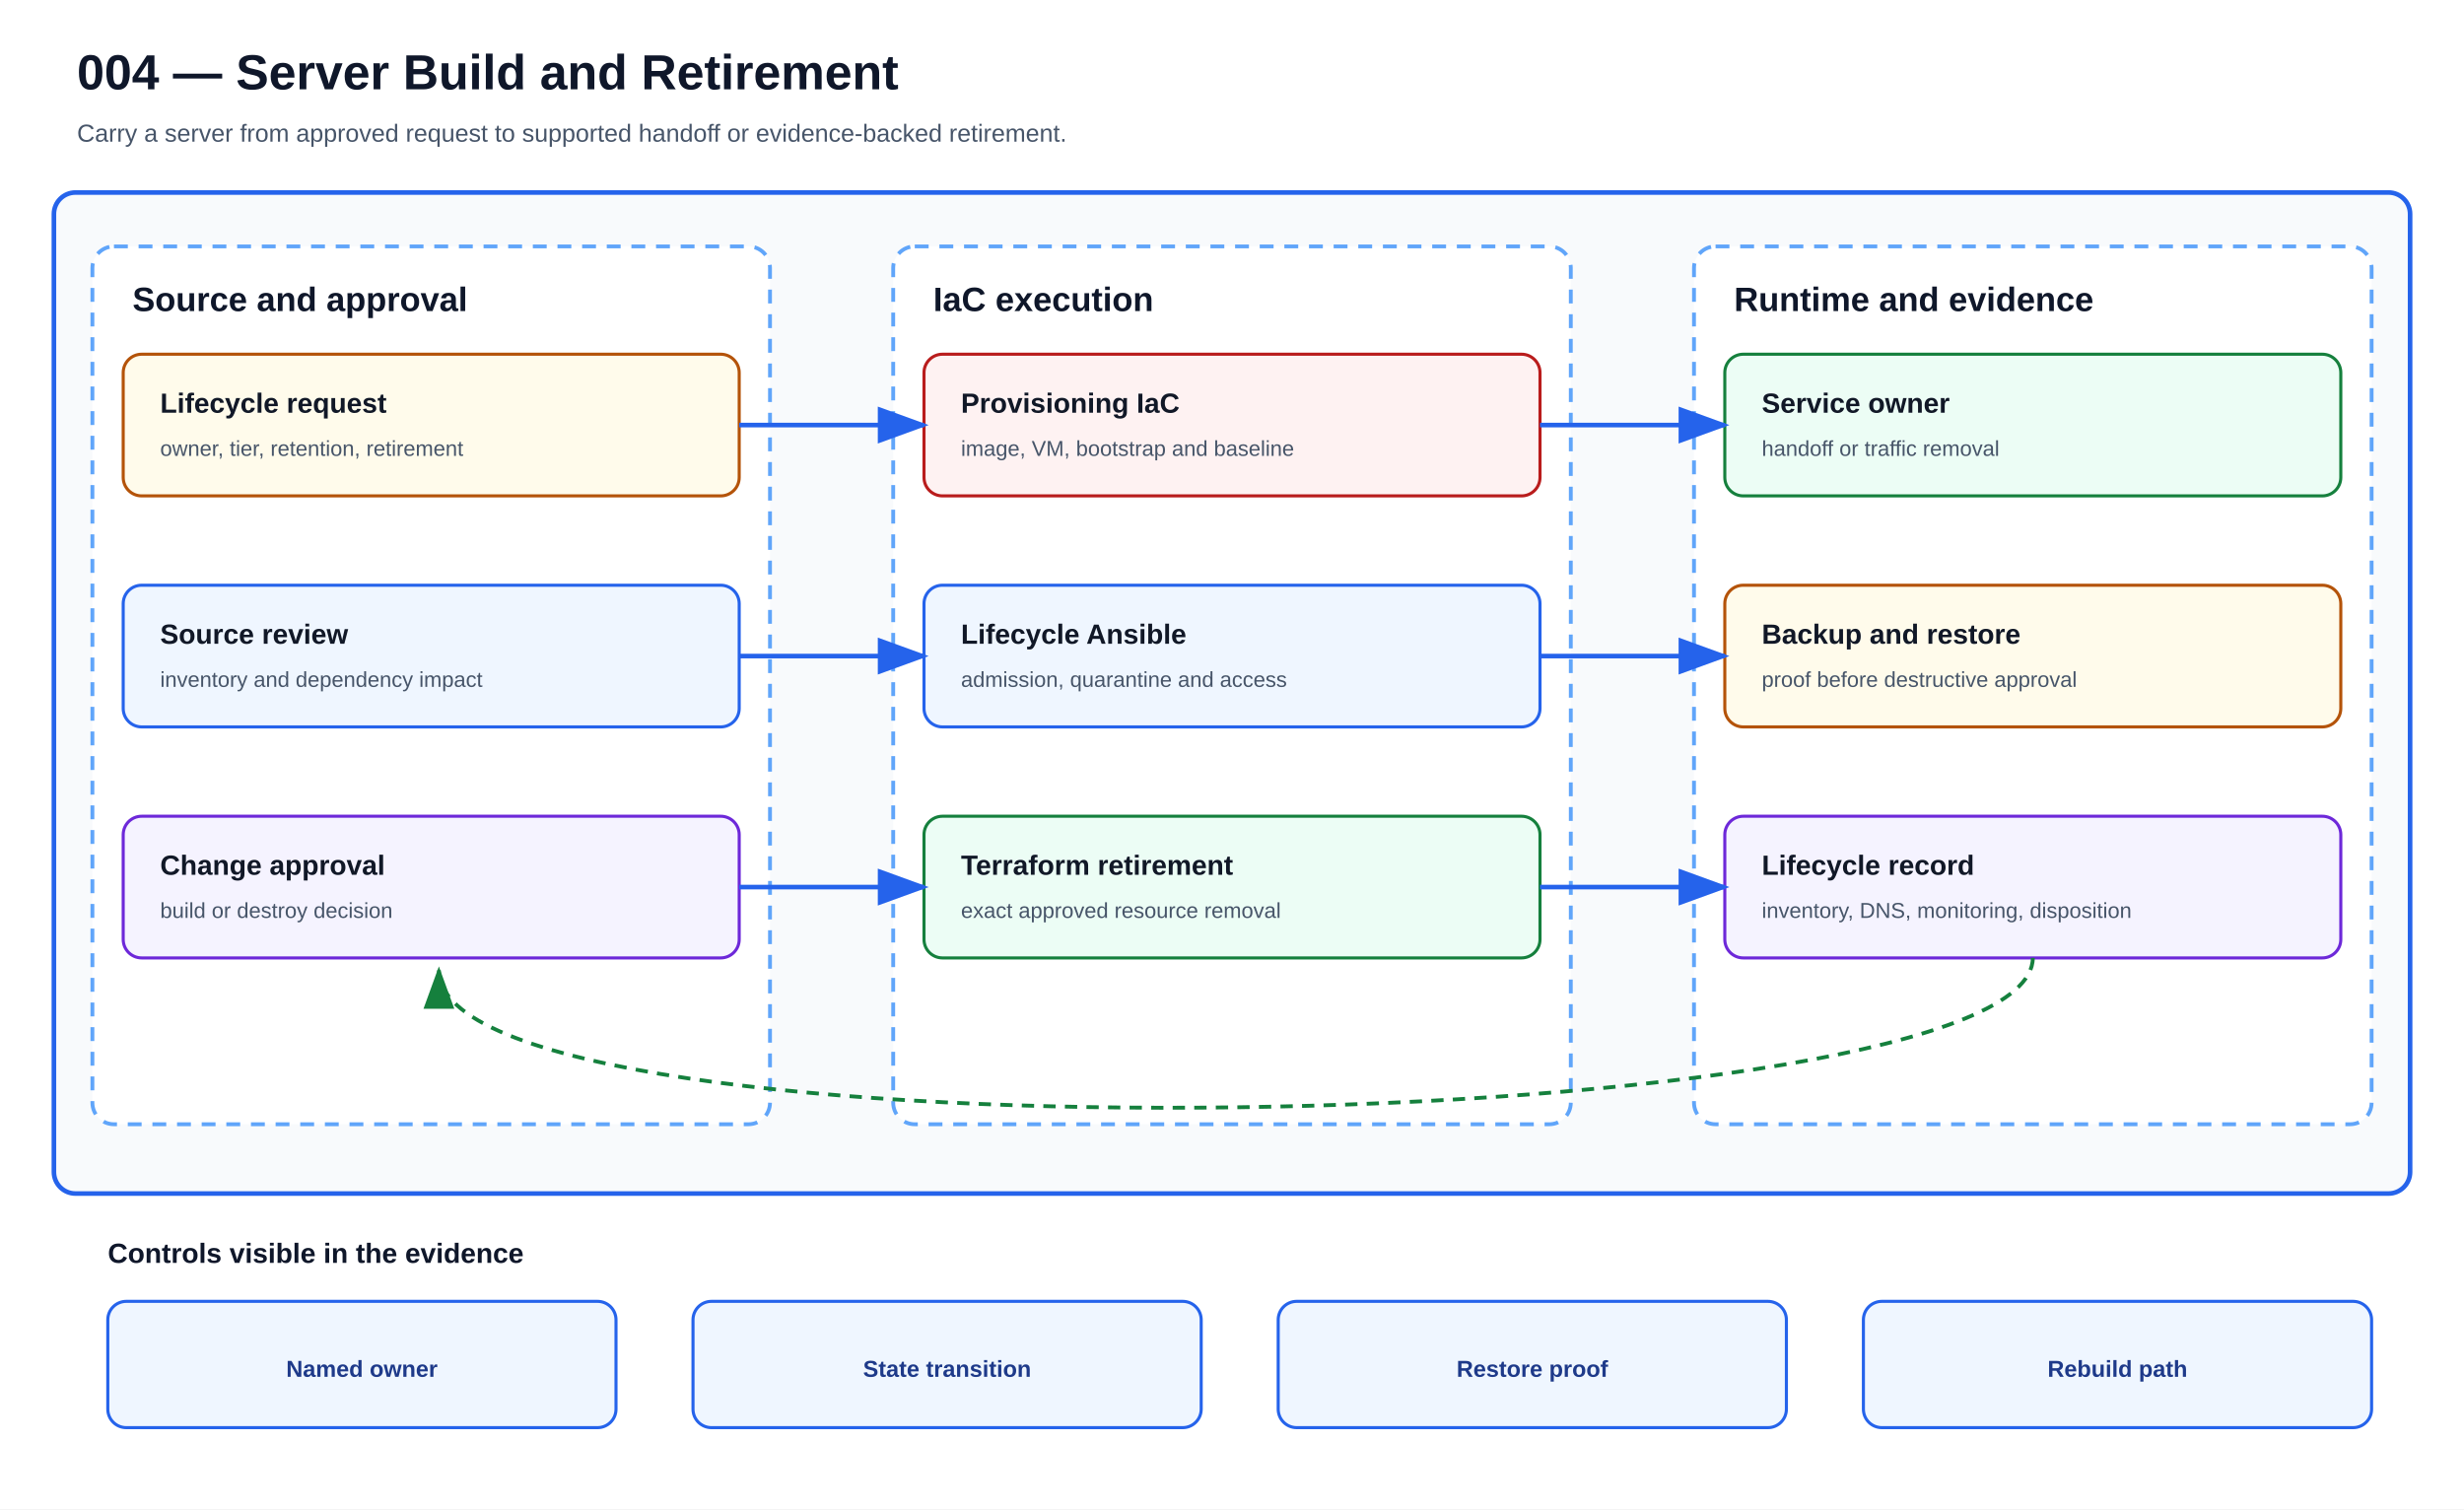
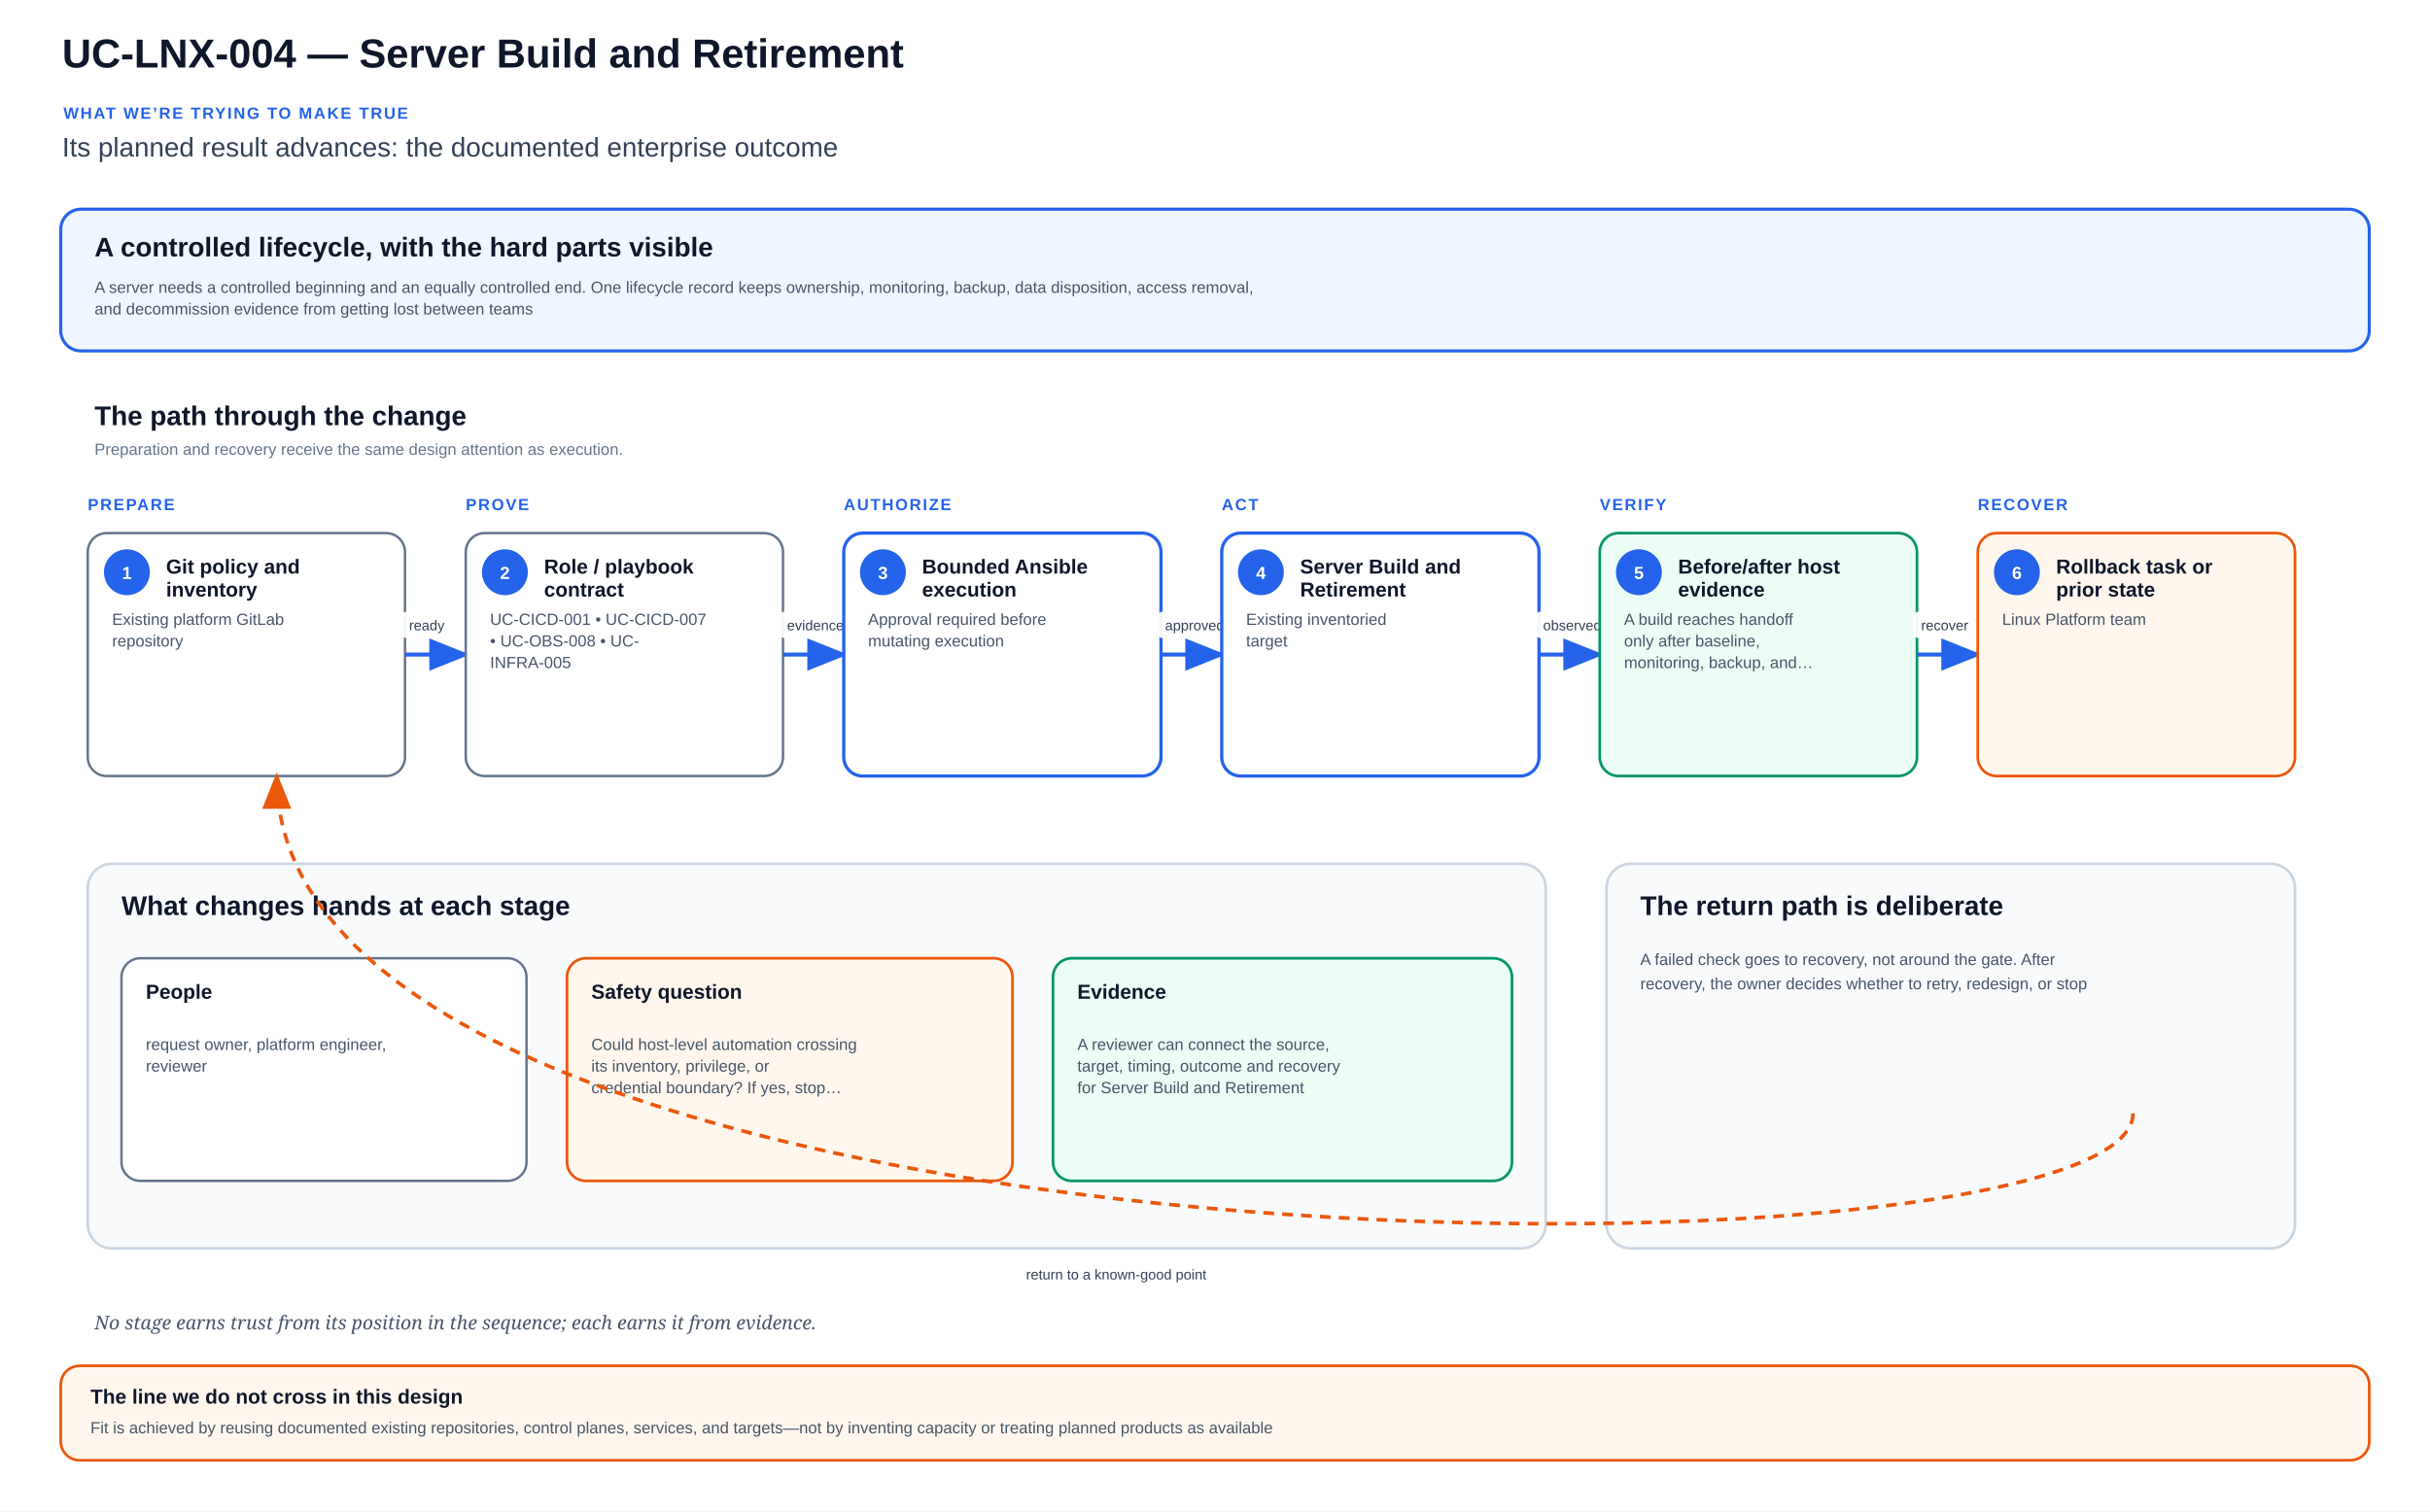
- <svg xmlns="http://www.w3.org/2000/svg" width="1600" height="980" viewBox="0 0 1600 980" role="img" aria-labelledby="title desc">
+ <svg xmlns="http://www.w3.org/2000/svg" width="1800" height="1120" viewBox="0 0 1800 1120" role="img" aria-labelledby="title desc" data-use-case="UC-LNX-004" data-archetype="lifecycle">
  <defs>
    <style>
- .bg{fill:#ffffff}.frame{fill:#f8fafc;stroke:#2563eb;stroke-width:3}.zone{fill:#ffffff;stroke:#60a5fa;stroke-width:2.5;stroke-dasharray:9 7}.title{font:700 32px Arial,sans-serif;fill:#0f172a}.subtitle{font:16px Arial,sans-serif;fill:#475569}.zoneTitle{font:700 22px Arial,sans-serif;fill:#0f172a}.boxTitle{font:700 18px Arial,sans-serif;fill:#111827}.boxSub{font:14px Arial,sans-serif;fill:#475569}.amber{fill:#fffbeb;stroke:#b45309;stroke-width:2}.blue{fill:#eff6ff;stroke:#2563eb;stroke-width:2}.purple{fill:#f5f3ff;stroke:#6d28d9;stroke-width:2}.red{fill:#fef2f2;stroke:#b91c1c;stroke-width:2}.green{fill:#ecfdf5;stroke:#15803d;stroke-width:2}.flow{stroke:#2563eb;stroke-width:3;fill:none;marker-end:url(#arrow)}.feedback{stroke:#15803d;stroke-width:2.5;stroke-dasharray:8 6;fill:none;marker-end:url(#greenArrow)}.controlTitle{font:700 18px Arial,sans-serif;fill:#0f172a}.control{font:700 15px Arial,sans-serif;fill:#1e3a8a}
+ .bg{fill:#fff}.panel{fill:#f8fafc;stroke:#cbd5e1;stroke-width:2}.accentPanel{fill:#eff6ff;stroke:#2563eb;stroke-width:2.3}.card{fill:#fff;stroke:#64748b;stroke-width:1.8}.accentCard{fill:#fff;stroke:#2563eb;stroke-width:2.4}.goodCard{fill:#ecfdf5;stroke:#059669;stroke-width:2}.warnCard{fill:#fff7ed;stroke:#ea580c;stroke-width:2}.darkCard{fill:#0f172a;stroke:#0f172a;stroke-width:2}.mainTitle{font:700 30px Arial,sans-serif;fill:#0f172a}.kicker{font:700 12px Arial,sans-serif;fill:#2563eb;letter-spacing:1.2px}.quote{font:20px Arial,sans-serif;fill:#334155}.section{font:700 20px Arial,sans-serif;fill:#0f172a}.sectionSub{font:12px Arial,sans-serif;fill:#64748b}.cardTitle{font:700 15px Arial,sans-serif;fill:#0f172a}.body{font:12px Arial,sans-serif;fill:#475569}.inverseTitle{font:700 15px Arial,sans-serif;fill:#fff}.inverseBody{font:12px Arial,sans-serif;fill:#e2e8f0}.badge{fill:#2563eb}.badgeText{font:700 13px Arial,sans-serif;fill:#fff}.arrow{stroke:#2563eb;stroke-width:3;fill:none;marker-end:url(#arrow)}.thinArrow{stroke:#64748b;stroke-width:2;fill:none;marker-end:url(#grayArrow)}.feedback{stroke:#ea580c;stroke-width:2.7;stroke-dasharray:8 6;fill:none;marker-end:url(#orangeArrow)}.label{fill:#fff;opacity:.94}.edgeText{font:10.5px Arial,sans-serif;fill:#334155}.lane{fill:none;stroke:#94a3b8;stroke-width:1.8;stroke-dasharray:7 6}.decision{fill:#fff;stroke:#2563eb;stroke-width:2.5}.small{font:11px Arial,sans-serif;fill:#64748b}.note{font:italic 14px Georgia,serif;fill:#475569}.hub{fill:#2563eb;stroke:#2563eb;stroke-width:2}.hubTitle{font:700 18px Arial,sans-serif;fill:#fff}.hubBody{font:12px Arial,sans-serif;fill:#fff}.zone{fill:#eff6ff;stroke:#2563eb;stroke-width:2}.nodeCircle{fill:#fff;stroke:#2563eb;stroke-width:2.3}.nodeTitle{font:700 13px Arial,sans-serif;fill:#0f172a}.nodeBody{font:11px Arial,sans-serif;fill:#475569}
</style>
-     <marker id="arrow" markerWidth="12" markerHeight="12" refX="10" refY="4" orient="auto">
-       <path d="M0,0 L0,8 L11,4 z" fill="#2563eb" />
+     <marker id="arrow" markerWidth="11" markerHeight="11" refX="9" refY="4" orient="auto">
+       <path d="M0 0L0 8L10 4z" fill="#2563eb" />
    </marker>
-     <marker id="greenArrow" markerWidth="12" markerHeight="12" refX="10" refY="4" orient="auto">
-       <path d="M0,0 L0,8 L11,4 z" fill="#15803d" />
+     <marker id="grayArrow" markerWidth="11" markerHeight="11" refX="9" refY="4" orient="auto">
+       <path d="M0 0L0 8L10 4z" fill="#64748b" />
+     </marker>
+     <marker id="orangeArrow" markerWidth="11" markerHeight="11" refX="9" refY="4" orient="auto">
+       <path d="M0 0L0 8L10 4z" fill="#ea580c" />
    </marker>
  </defs>
-   <rect class="bg" width="1600" height="980" />
-   <text class="title" x="50" y="58">004 — Server Build and Retirement</text>
-   <text class="subtitle" x="50" y="92">Carry a server from approved request to supported handoff or evidence-backed retirement.</text>
-   <rect class="frame" x="35" y="125" width="1530" height="650" rx="14" />
-   <rect class="zone" x="60" y="160" width="440" height="570" rx="14" />
-   <rect class="zone" x="580" y="160" width="440" height="570" rx="14" />
-   <rect class="zone" x="1100" y="160" width="440" height="570" rx="14" />
-   <text class="zoneTitle" x="86" y="202">Source and approval</text>
-   <text class="zoneTitle" x="606" y="202">IaC execution</text>
-   <text class="zoneTitle" x="1126" y="202">Runtime and evidence</text>
-   <rect class="amber" x="80" y="230" width="400" height="92" rx="12" />
-   <text class="boxTitle" x="104" y="268">Lifecycle request</text>
-   <text class="boxSub" x="104" y="296">owner, tier, retention, retirement</text>
-   <rect class="blue" x="80" y="380" width="400" height="92" rx="12" />
-   <text class="boxTitle" x="104" y="418">Source review</text>
-   <text class="boxSub" x="104" y="446">inventory and dependency impact</text>
-   <rect class="purple" x="80" y="530" width="400" height="92" rx="12" />
-   <text class="boxTitle" x="104" y="568">Change approval</text>
-   <text class="boxSub" x="104" y="596">build or destroy decision</text>
-   <rect class="red" x="600" y="230" width="400" height="92" rx="12" />
-   <text class="boxTitle" x="624" y="268">Provisioning IaC</text>
-   <text class="boxSub" x="624" y="296">image, VM, bootstrap and baseline</text>
-   <rect class="blue" x="600" y="380" width="400" height="92" rx="12" />
-   <text class="boxTitle" x="624" y="418">Lifecycle Ansible</text>
-   <text class="boxSub" x="624" y="446">admission, quarantine and access</text>
-   <rect class="green" x="600" y="530" width="400" height="92" rx="12" />
-   <text class="boxTitle" x="624" y="568">Terraform retirement</text>
-   <text class="boxSub" x="624" y="596">exact approved resource removal</text>
-   <rect class="green" x="1120" y="230" width="400" height="92" rx="12" />
-   <text class="boxTitle" x="1144" y="268">Service owner</text>
-   <text class="boxSub" x="1144" y="296">handoff or traffic removal</text>
-   <rect class="amber" x="1120" y="380" width="400" height="92" rx="12" />
-   <text class="boxTitle" x="1144" y="418">Backup and restore</text>
-   <text class="boxSub" x="1144" y="446">proof before destructive approval</text>
-   <rect class="purple" x="1120" y="530" width="400" height="92" rx="12" />
-   <text class="boxTitle" x="1144" y="568">Lifecycle record</text>
-   <text class="boxSub" x="1144" y="596">inventory, DNS, monitoring, disposition</text>
-   <path class="flow" d="M480 276 L600 276" />
-   <path class="flow" d="M480 426 L600 426" />
-   <path class="flow" d="M480 576 L600 576" />
-   <path class="flow" d="M1000 276 L1120 276" />
-   <path class="flow" d="M1000 426 L1120 426" />
-   <path class="flow" d="M1000 576 L1120 576" />
-   <path class="feedback" d="M1320 622 C1320 740 285 760 285 630" />
-   <text class="controlTitle" x="70" y="820">Controls visible in the evidence</text>
-   <rect class="blue" x="70" y="845" width="330" height="82" rx="12" />
-   <text class="control" x="235" y="894" text-anchor="middle">Named owner</text>
-   <rect class="blue" x="450" y="845" width="330" height="82" rx="12" />
-   <text class="control" x="615" y="894" text-anchor="middle">State transition</text>
-   <rect class="blue" x="830" y="845" width="330" height="82" rx="12" />
-   <text class="control" x="995" y="894" text-anchor="middle">Restore proof</text>
-   <rect class="blue" x="1210" y="845" width="330" height="82" rx="12" />
-   <text class="control" x="1375" y="894" text-anchor="middle">Rebuild path</text>
+   <rect class="bg" width="1800" height="1120" />
+   <text class="mainTitle" x="46" y="50">
+     <tspan x="46" dy="0">UC-LNX-004 — Server Build and Retirement</tspan>
+   </text>
+   <text class="kicker" x="47" y="88">WHAT WE’RE TRYING TO MAKE TRUE</text>
+   <text class="quote" x="46" y="116" text-anchor="start">
+     <tspan x="46" dy="0">Its planned result advances: the documented enterprise outcome</tspan>
+   </text>
+   <rect class="accentPanel" x="45" y="155" width="1710" height="105" rx="15" />
+   <text class="section" x="70" y="190">A controlled lifecycle, with the hard parts visible</text>
+   <text class="body" x="70" y="217" text-anchor="start">
+     <tspan x="70" dy="0">A server needs a controlled beginning and an equally controlled end. One lifecycle record keeps ownership, monitoring, backup, data disposition, access removal,</tspan>
+     <tspan x="70" dy="16">and decommission evidence from getting lost between teams</tspan>
+   </text>
+   <text class="section" x="70" y="315">The path through the change</text>
+   <text class="sectionSub" x="70" y="337">Preparation and recovery receive the same design attention as execution.</text>
+   <text class="kicker" x="65" y="378">PREPARE</text>
+   <rect class="card" x="65" y="395" width="235" height="180" rx="14" />
+   <circle class="badge" cx="94" cy="424" r="17" />
+   <text class="badgeText" x="94" y="429" text-anchor="middle">1</text>
+   <text class="cardTitle" x="123" y="425" text-anchor="start">
+     <tspan x="123" dy="0">Git policy and</tspan>
+     <tspan x="123" dy="17">inventory</tspan>
+   </text>
+   <text class="body" x="83" y="463" text-anchor="start">
+     <tspan x="83" dy="0">Existing platform GitLab</tspan>
+     <tspan x="83" dy="16">repository</tspan>
+   </text>
+   <path class="arrow" d="M300 485 L345 485" />
+   <rect class="label" x="297" y="453" width="52" height="20" rx="5" />
+   <text class="edgeText" x="303" y="467">ready</text>
+   <text class="kicker" x="345" y="378">PROVE</text>
+   <rect class="card" x="345" y="395" width="235" height="180" rx="14" />
+   <circle class="badge" cx="374" cy="424" r="17" />
+   <text class="badgeText" x="374" y="429" text-anchor="middle">2</text>
+   <text class="cardTitle" x="403" y="425" text-anchor="start">
+     <tspan x="403" dy="0">Role / playbook</tspan>
+     <tspan x="403" dy="17">contract</tspan>
+   </text>
+   <text class="body" x="363" y="463" text-anchor="start">
+     <tspan x="363" dy="0">UC-CICD-001 • UC-CICD-007</tspan>
+     <tspan x="363" dy="16">• UC-OBS-008 • UC-</tspan>
+     <tspan x="363" dy="16">INFRA-005</tspan>
+   </text>
+   <path class="arrow" d="M580 485 L625 485" />
+   <rect class="label" x="577" y="453" width="60" height="20" rx="5" />
+   <text class="edgeText" x="583" y="467">evidence</text>
+   <text class="kicker" x="625" y="378">AUTHORIZE</text>
+   <rect class="accentCard" x="625" y="395" width="235" height="180" rx="14" />
+   <circle class="badge" cx="654" cy="424" r="17" />
+   <text class="badgeText" x="654" y="429" text-anchor="middle">3</text>
+   <text class="cardTitle" x="683" y="425" text-anchor="start">
+     <tspan x="683" dy="0">Bounded Ansible</tspan>
+     <tspan x="683" dy="17">execution</tspan>
+   </text>
+   <text class="body" x="643" y="463" text-anchor="start">
+     <tspan x="643" dy="0">Approval required before</tspan>
+     <tspan x="643" dy="16">mutating execution</tspan>
+   </text>
+   <path class="arrow" d="M860 485 L905 485" />
+   <rect class="label" x="857" y="453" width="60" height="20" rx="5" />
+   <text class="edgeText" x="863" y="467">approved</text>
+   <text class="kicker" x="905" y="378">ACT</text>
+   <rect class="accentCard" x="905" y="395" width="235" height="180" rx="14" />
+   <circle class="badge" cx="934" cy="424" r="17" />
+   <text class="badgeText" x="934" y="429" text-anchor="middle">4</text>
+   <text class="cardTitle" x="963" y="425" text-anchor="start">
+     <tspan x="963" dy="0">Server Build and</tspan>
+     <tspan x="963" dy="17">Retirement</tspan>
+   </text>
+   <text class="body" x="923" y="463" text-anchor="start">
+     <tspan x="923" dy="0">Existing inventoried</tspan>
+     <tspan x="923" dy="16">target</tspan>
+   </text>
+   <path class="arrow" d="M1140 485 L1185 485" />
+   <rect class="label" x="1137" y="453" width="60" height="20" rx="5" />
+   <text class="edgeText" x="1143" y="467">observed</text>
+   <text class="kicker" x="1185" y="378">VERIFY</text>
+   <rect class="goodCard" x="1185" y="395" width="235" height="180" rx="14" />
+   <circle class="badge" cx="1214" cy="424" r="17" />
+   <text class="badgeText" x="1214" y="429" text-anchor="middle">5</text>
+   <text class="cardTitle" x="1243" y="425" text-anchor="start">
+     <tspan x="1243" dy="0">Before/after host</tspan>
+     <tspan x="1243" dy="17">evidence</tspan>
+   </text>
+   <text class="body" x="1203" y="463" text-anchor="start">
+     <tspan x="1203" dy="0">A build reaches handoff</tspan>
+     <tspan x="1203" dy="16">only after baseline,</tspan>
+     <tspan x="1203" dy="16">monitoring, backup, and…</tspan>
+   </text>
+   <path class="arrow" d="M1420 485 L1465 485" />
+   <rect class="label" x="1417" y="453" width="54" height="20" rx="5" />
+   <text class="edgeText" x="1423" y="467">recover</text>
+   <text class="kicker" x="1465" y="378">RECOVER</text>
+   <rect class="warnCard" x="1465" y="395" width="235" height="180" rx="14" />
+   <circle class="badge" cx="1494" cy="424" r="17" />
+   <text class="badgeText" x="1494" y="429" text-anchor="middle">6</text>
+   <text class="cardTitle" x="1523" y="425" text-anchor="start">
+     <tspan x="1523" dy="0">Rollback task or</tspan>
+     <tspan x="1523" dy="17">prior state</tspan>
+   </text>
+   <text class="body" x="1483" y="463" text-anchor="start">
+     <tspan x="1483" dy="0">Linux Platform team</tspan>
+   </text>
+   <rect class="panel" x="65" y="640" width="1080" height="285" rx="18" />
+   <text class="section" x="90" y="678">What changes hands at each stage</text>
+   <rect class="card" x="90" y="710" width="300" height="165" rx="14" />
+   <text class="cardTitle" x="108" y="740" text-anchor="start">
+     <tspan x="108" dy="0">People</tspan>
+   </text>
+   <text class="body" x="108" y="778" text-anchor="start">
+     <tspan x="108" dy="0">request owner, platform engineer,</tspan>
+     <tspan x="108" dy="16">reviewer</tspan>
+   </text>
+   <rect class="warnCard" x="420" y="710" width="330" height="165" rx="14" />
+   <text class="cardTitle" x="438" y="740" text-anchor="start">
+     <tspan x="438" dy="0">Safety question</tspan>
+   </text>
+   <text class="body" x="438" y="778" text-anchor="start">
+     <tspan x="438" dy="0">Could host-level automation crossing</tspan>
+     <tspan x="438" dy="16">its inventory, privilege, or</tspan>
+     <tspan x="438" dy="16">credential boundary? If yes, stop…</tspan>
+   </text>
+   <rect class="goodCard" x="780" y="710" width="340" height="165" rx="14" />
+   <text class="cardTitle" x="798" y="740" text-anchor="start">
+     <tspan x="798" dy="0">Evidence</tspan>
+   </text>
+   <text class="body" x="798" y="778" text-anchor="start">
+     <tspan x="798" dy="0">A reviewer can connect the source,</tspan>
+     <tspan x="798" dy="16">target, timing, outcome and recovery</tspan>
+     <tspan x="798" dy="16">for Server Build and Retirement</tspan>
+   </text>
+   <rect class="panel" x="1190" y="640" width="510" height="285" rx="18" />
+   <text class="section" x="1215" y="678">The return path is deliberate</text>
+   <text class="body" x="1215" y="715" text-anchor="start">
+     <tspan x="1215" dy="0">A failed check goes to recovery, not around the gate. After</tspan>
+     <tspan x="1215" dy="18">recovery, the owner decides whether to retry, redesign, or stop</tspan>
+   </text>
+   <path class="feedback" d="M1580 825 C1580 960 205 960 205 575" />
+   <rect class="label" x="754" y="934" width="180" height="20" rx="5" />
+   <text class="edgeText" x="760" y="948">return to a known-good point</text>
+   <text class="note" x="70" y="985">No stage earns trust from its position in the sequence; each earns it from evidence.</text>
+   <rect class="warnCard" x="45" y="1012" width="1710" height="70" rx="14" />
+   <text class="cardTitle" x="67" y="1040">The line we do not cross in this design</text>
+   <text class="body" x="67" y="1062" text-anchor="start">
+     <tspan x="67" dy="0">Fit is achieved by reusing documented existing repositories, control planes, services, and targets—not by inventing capacity or treating planned products as available</tspan>
+   </text>
</svg>
